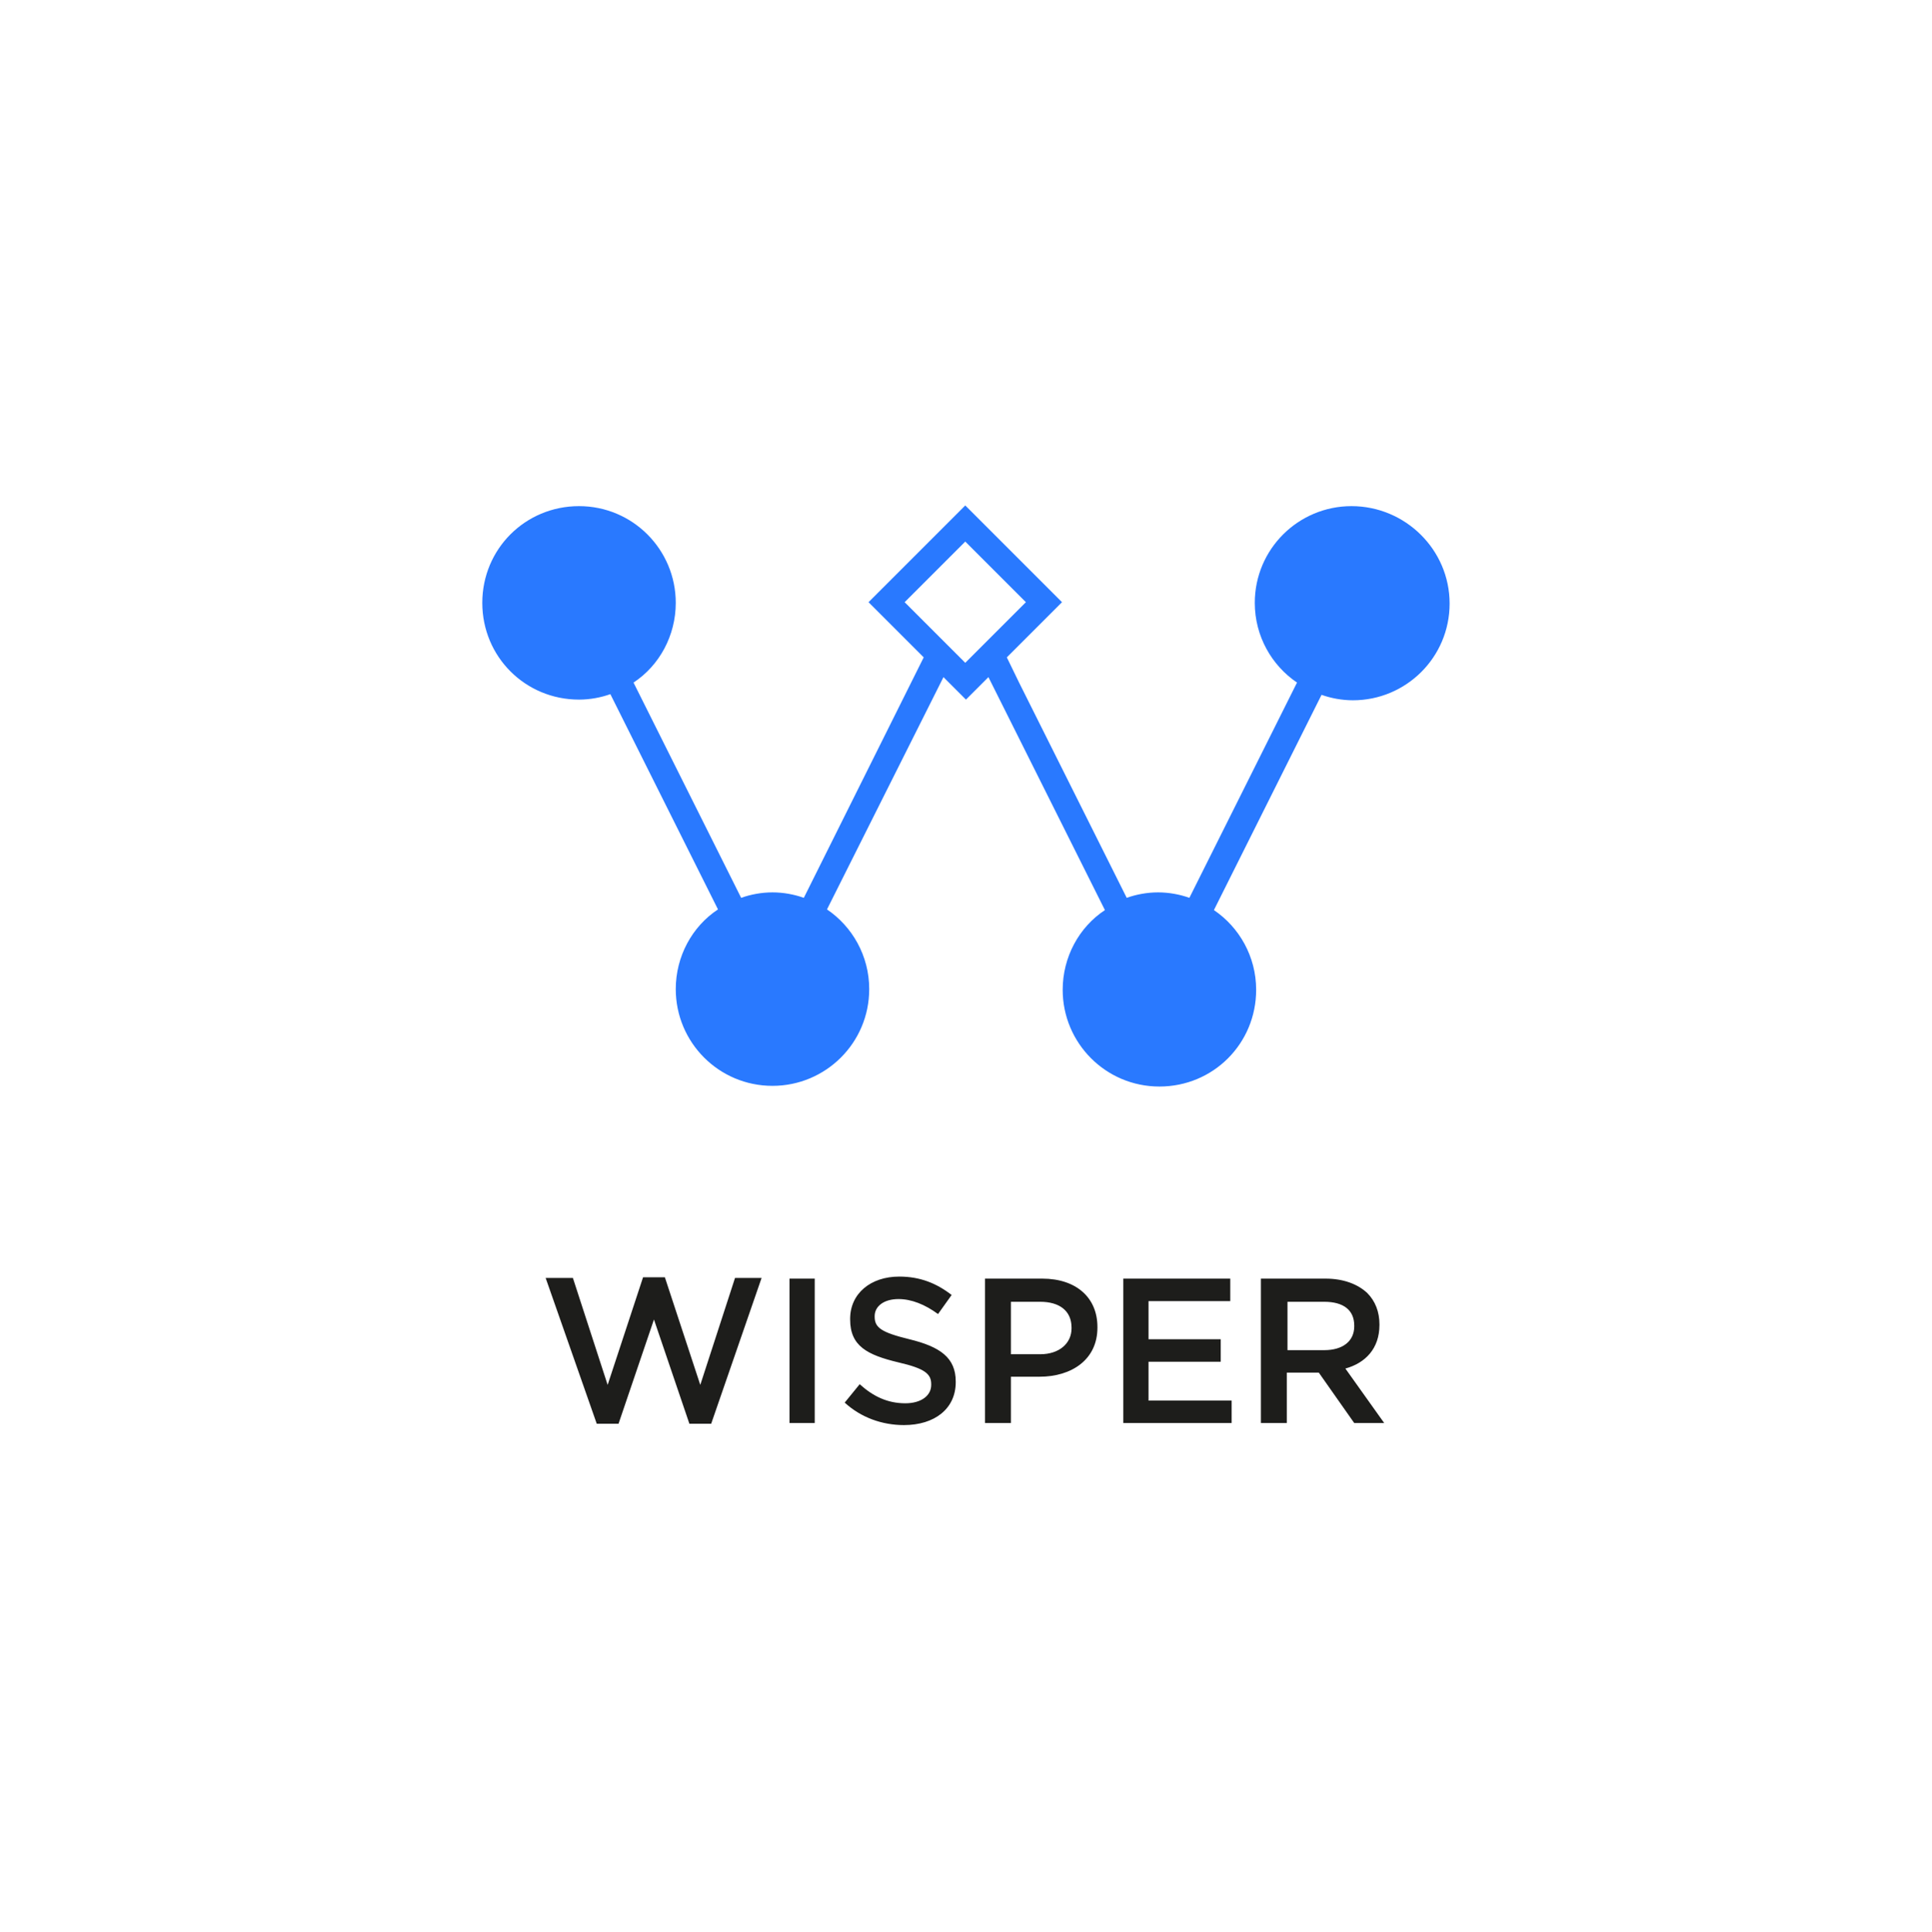
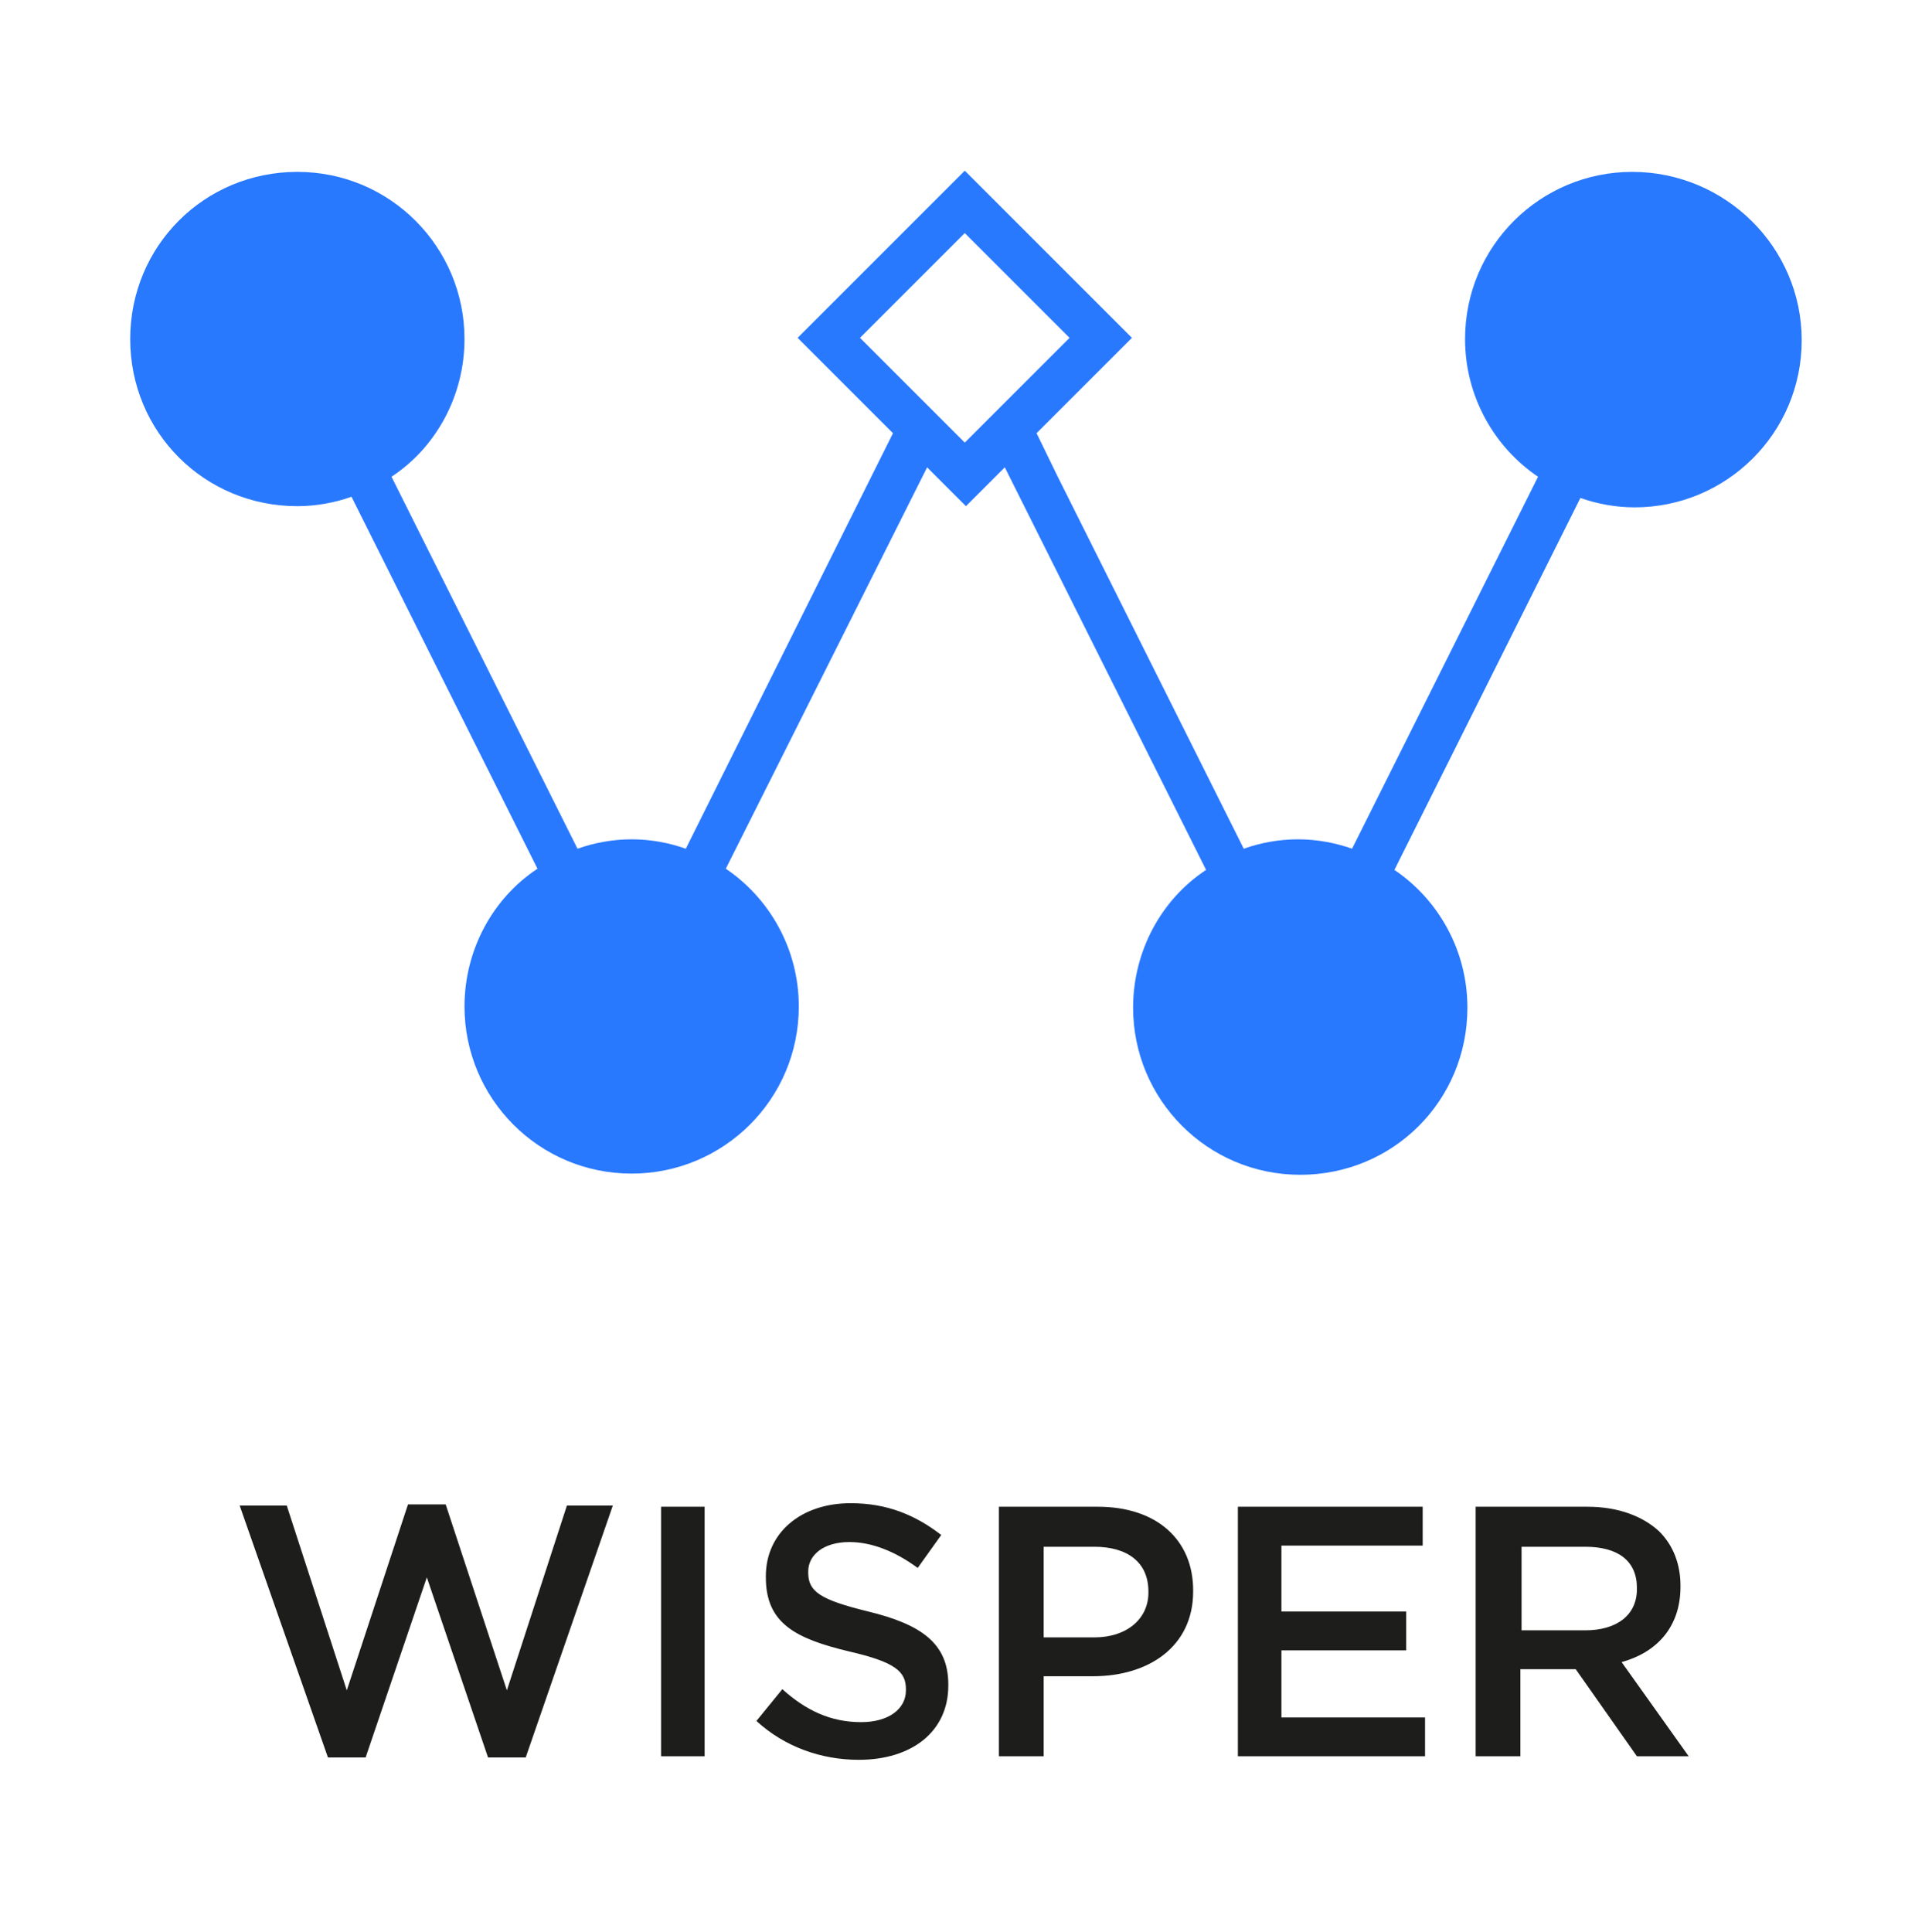
- <svg xmlns="http://www.w3.org/2000/svg" version="1.1" id="Calque_1" x="0px" y="0px" viewBox="0 0 283.5 283.5" style="enable-background:new 0 0 283.5 283.5;" xml:space="preserve">
+ <svg xmlns="http://www.w3.org/2000/svg" enable-background="new 0 0 283.5 283.5" version="1.1" viewBox="0 0 283.5 283.5" xml:space="preserve">
  <style type="text/css">
	.st0{fill:#1D1D1B;}
	.st1{fill:#2979FF;}
</style>
-   <g>
-     <g>
-       <path class="st0" d="M189,198.2v-7.1h5.4c2.8,0,4.4,1.2,4.4,3.5v0.1c0,2.2-1.7,3.5-4.4,3.5H189z M185.2,208.9h3.7v-7.4h4.7    l5.2,7.4h4.4l-5.7-8c2.9-0.8,5-2.9,5-6.4v-0.1c0-1.8-0.6-3.4-1.8-4.6c-1.4-1.3-3.5-2.1-6.1-2.1h-9.5V208.9z M164.9,208.9h15.9    v-3.3h-12.2v-5.7h10.6v-3.3h-10.6V191h12v-3.3h-15.7V208.9z M148.4,198.7v-7.6h4.3c2.8,0,4.6,1.3,4.6,3.8v0.1    c0,2.2-1.8,3.8-4.6,3.8H148.4z M144.7,208.9h3.7v-6.8h4.2c4.7,0,8.5-2.5,8.5-7.2v-0.1c0-4.3-3.1-7.1-8.1-7.1h-8.4V208.9z     M132.7,209.2c4.5,0,7.6-2.4,7.6-6.3v-0.1c0-3.5-2.3-5.1-6.8-6.2c-4.1-1-5.1-1.7-5.1-3.3v-0.1c0-1.4,1.3-2.5,3.5-2.5    c1.9,0,3.9,0.8,5.8,2.2l2-2.8c-2.2-1.7-4.6-2.7-7.7-2.7c-4.2,0-7.2,2.5-7.2,6.2v0.1c0,3.9,2.5,5.2,7.1,6.3    c3.9,0.9,4.8,1.7,4.8,3.2v0.1c0,1.6-1.5,2.7-3.8,2.7c-2.6,0-4.7-1-6.7-2.8l-2.2,2.7C126.4,208.1,129.5,209.2,132.7,209.2     M115.9,208.9h3.7v-21.2h-3.7V208.9z M87.6,209h3.2l5.2-15.3l5.2,15.3h3.2l7.4-21.4h-3.9l-5.1,15.7l-5.2-15.8h-3.2l-5.2,15.8    l-5.1-15.7h-4L87.6,209z" />
-     </g>
-     <path class="st1" d="M198.4,74.3c-7.8,0-14.2,6.3-14.2,14.2c0,4.9,2.5,9.2,6.2,11.7l-15.8,31.6c-1.4-0.5-3-0.8-4.6-0.8   c-1.6,0-3.2,0.3-4.6,0.8l-15.8-31.6h0l-1.8-3.7l8.1-8.1l-14.2-14.2l-14.2,14.2l8.1,8.1L118,131.8c-1.4-0.5-3-0.8-4.6-0.8   c-1.6,0-3.2,0.3-4.6,0.8L93,100.2c3.8-2.5,6.2-6.9,6.2-11.7c0-7.8-6.3-14.2-14.2-14.2s-14.2,6.3-14.2,14.2s6.3,14.2,14.2,14.2   c1.6,0,3.2-0.3,4.6-0.8l15.8,31.6c-3.8,2.5-6.2,6.9-6.2,11.7c0,7.8,6.3,14.2,14.2,14.2c7.8,0,14.2-6.3,14.2-14.2   c0-4.9-2.5-9.2-6.2-11.7l17.1-34.1l3.3,3.3l3.3-3.3l1.3,2.6l15.8,31.6c-3.8,2.5-6.2,6.9-6.2,11.7c0,7.8,6.3,14.2,14.2,14.2   s14.2-6.3,14.2-14.2c0-4.9-2.5-9.2-6.2-11.7l15.8-31.6c1.4,0.5,3,0.8,4.6,0.8c7.8,0,14.2-6.3,14.2-14.2S206.3,74.3,198.4,74.3z    M132.8,88.4l8.9-8.9l8.9,8.9l-8.9,8.9L132.8,88.4z" />
+   <g transform="matrix(1.728 0 0 1.728 -103.23 -103.16)">
+     <path class="st0" d="m189 198.2v-7.1h5.4c2.8 0 4.4 1.2 4.4 3.5v0.1c0 2.2-1.7 3.5-4.4 3.5zm-3.8 10.7h3.7v-7.4h4.7l5.2 7.4h4.4l-5.7-8c2.9-0.8 5-2.9 5-6.4v-0.1c0-1.8-0.6-3.4-1.8-4.6-1.4-1.3-3.5-2.1-6.1-2.1h-9.5v21.2zm-20.3 0h15.9v-3.3h-12.2v-5.7h10.6v-3.3h-10.6v-5.6h12v-3.3h-15.7zm-16.5-10.2v-7.6h4.3c2.8 0 4.6 1.3 4.6 3.8v0.1c0 2.2-1.8 3.8-4.6 3.8h-4.3zm-3.7 10.2h3.7v-6.8h4.2c4.7 0 8.5-2.5 8.5-7.2v-0.1c0-4.3-3.1-7.1-8.1-7.1h-8.4v21.2zm-12 0.3c4.5 0 7.6-2.4 7.6-6.3v-0.1c0-3.5-2.3-5.1-6.8-6.2-4.1-1-5.1-1.7-5.1-3.3v-0.1c0-1.4 1.3-2.5 3.5-2.5 1.9 0 3.9 0.8 5.8 2.2l2-2.8c-2.2-1.7-4.6-2.7-7.7-2.7-4.2 0-7.2 2.5-7.2 6.2v0.1c0 3.9 2.5 5.2 7.1 6.3 3.9 0.9 4.8 1.7 4.8 3.2v0.1c0 1.6-1.5 2.7-3.8 2.7-2.6 0-4.7-1-6.7-2.8l-2.2 2.7c2.4 2.2 5.5 3.3 8.7 3.3m-16.8-0.3h3.7v-21.2h-3.7zm-28.3 0.1h3.2l5.2-15.3 5.2 15.3h3.2l7.4-21.4h-3.9l-5.1 15.7-5.2-15.8h-3.2l-5.2 15.8-5.1-15.7h-4z" />
+     <path class="st1" d="m198.4 74.3c-7.8 0-14.2 6.3-14.2 14.2 0 4.9 2.5 9.2 6.2 11.7l-15.8 31.6c-1.4-0.5-3-0.8-4.6-0.8s-3.2 0.3-4.6 0.8l-15.8-31.6-1.8-3.7 8.1-8.1-14.2-14.2-14.2 14.2 8.1 8.1-17.6 35.3c-1.4-0.5-3-0.8-4.6-0.8s-3.2 0.3-4.6 0.8l-15.8-31.6c3.8-2.5 6.2-6.9 6.2-11.7 0-7.8-6.3-14.2-14.2-14.2s-14.2 6.3-14.2 14.2 6.3 14.2 14.2 14.2c1.6 0 3.2-0.3 4.6-0.8l15.8 31.6c-3.8 2.5-6.2 6.9-6.2 11.7 0 7.8 6.3 14.2 14.2 14.2 7.8 0 14.2-6.3 14.2-14.2 0-4.9-2.5-9.2-6.2-11.7l17.1-34.1 3.3 3.3 3.3-3.3 17.1 34.2c-3.8 2.5-6.2 6.9-6.2 11.7 0 7.8 6.3 14.2 14.2 14.2s14.2-6.3 14.2-14.2c0-4.9-2.5-9.2-6.2-11.7l15.8-31.6c1.4 0.5 3 0.8 4.6 0.8 7.8 0 14.2-6.3 14.2-14.2s-6.5-14.3-14.4-14.3zm-65.6 14.1 8.9-8.9 8.9 8.9-8.9 8.9z" />
  </g>
</svg>
